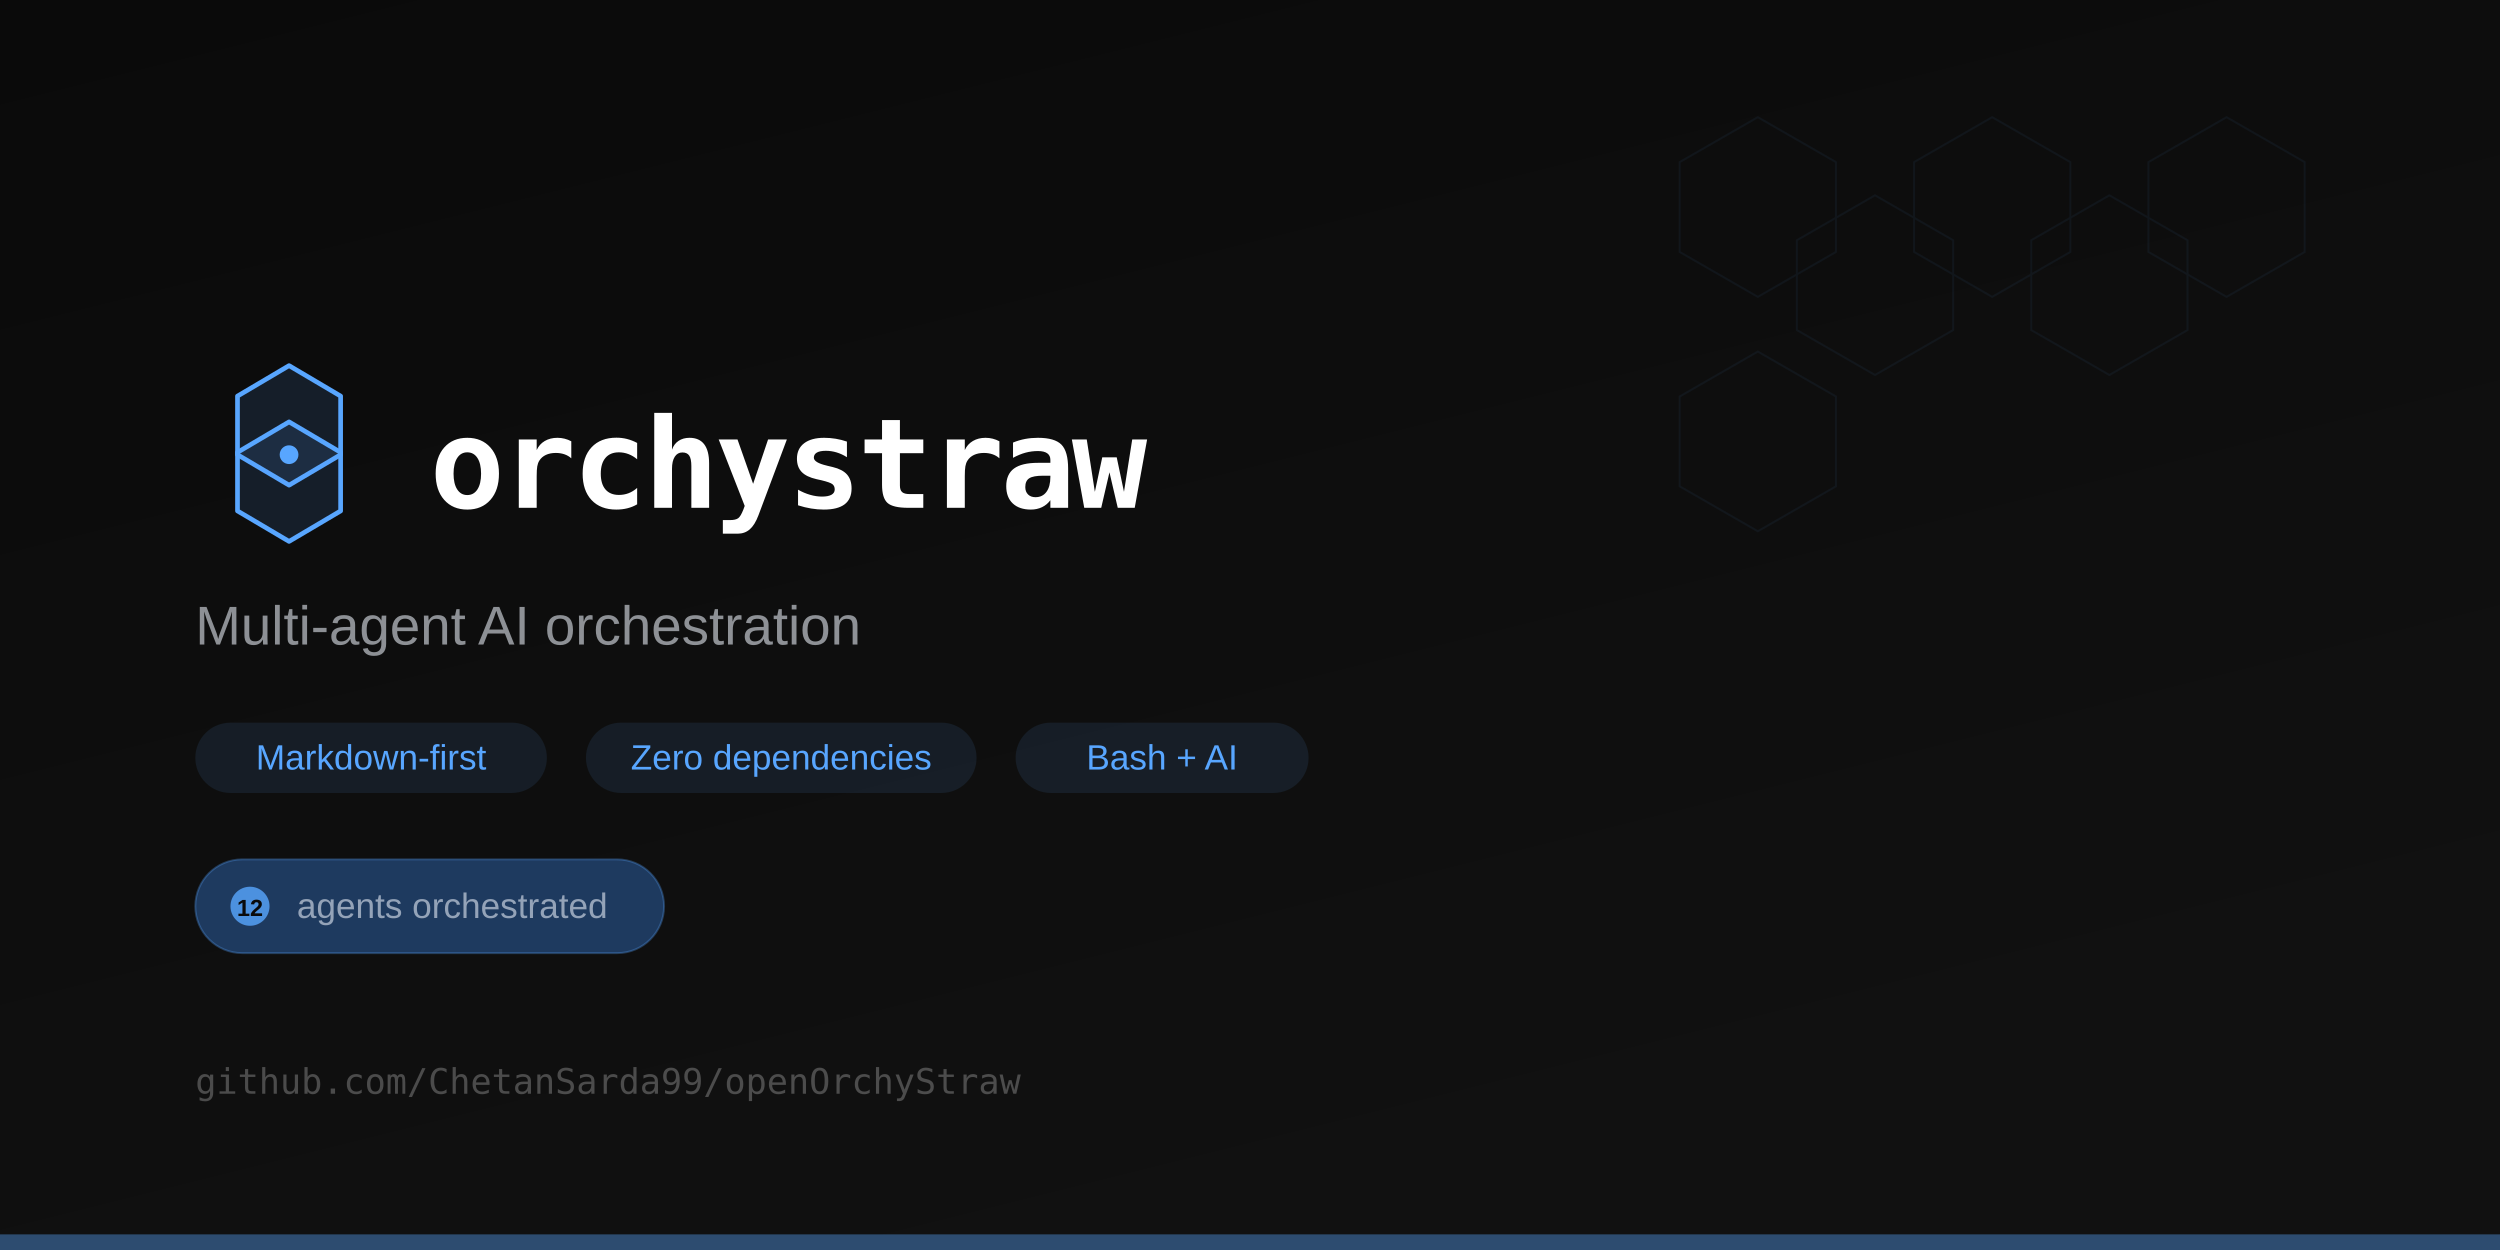
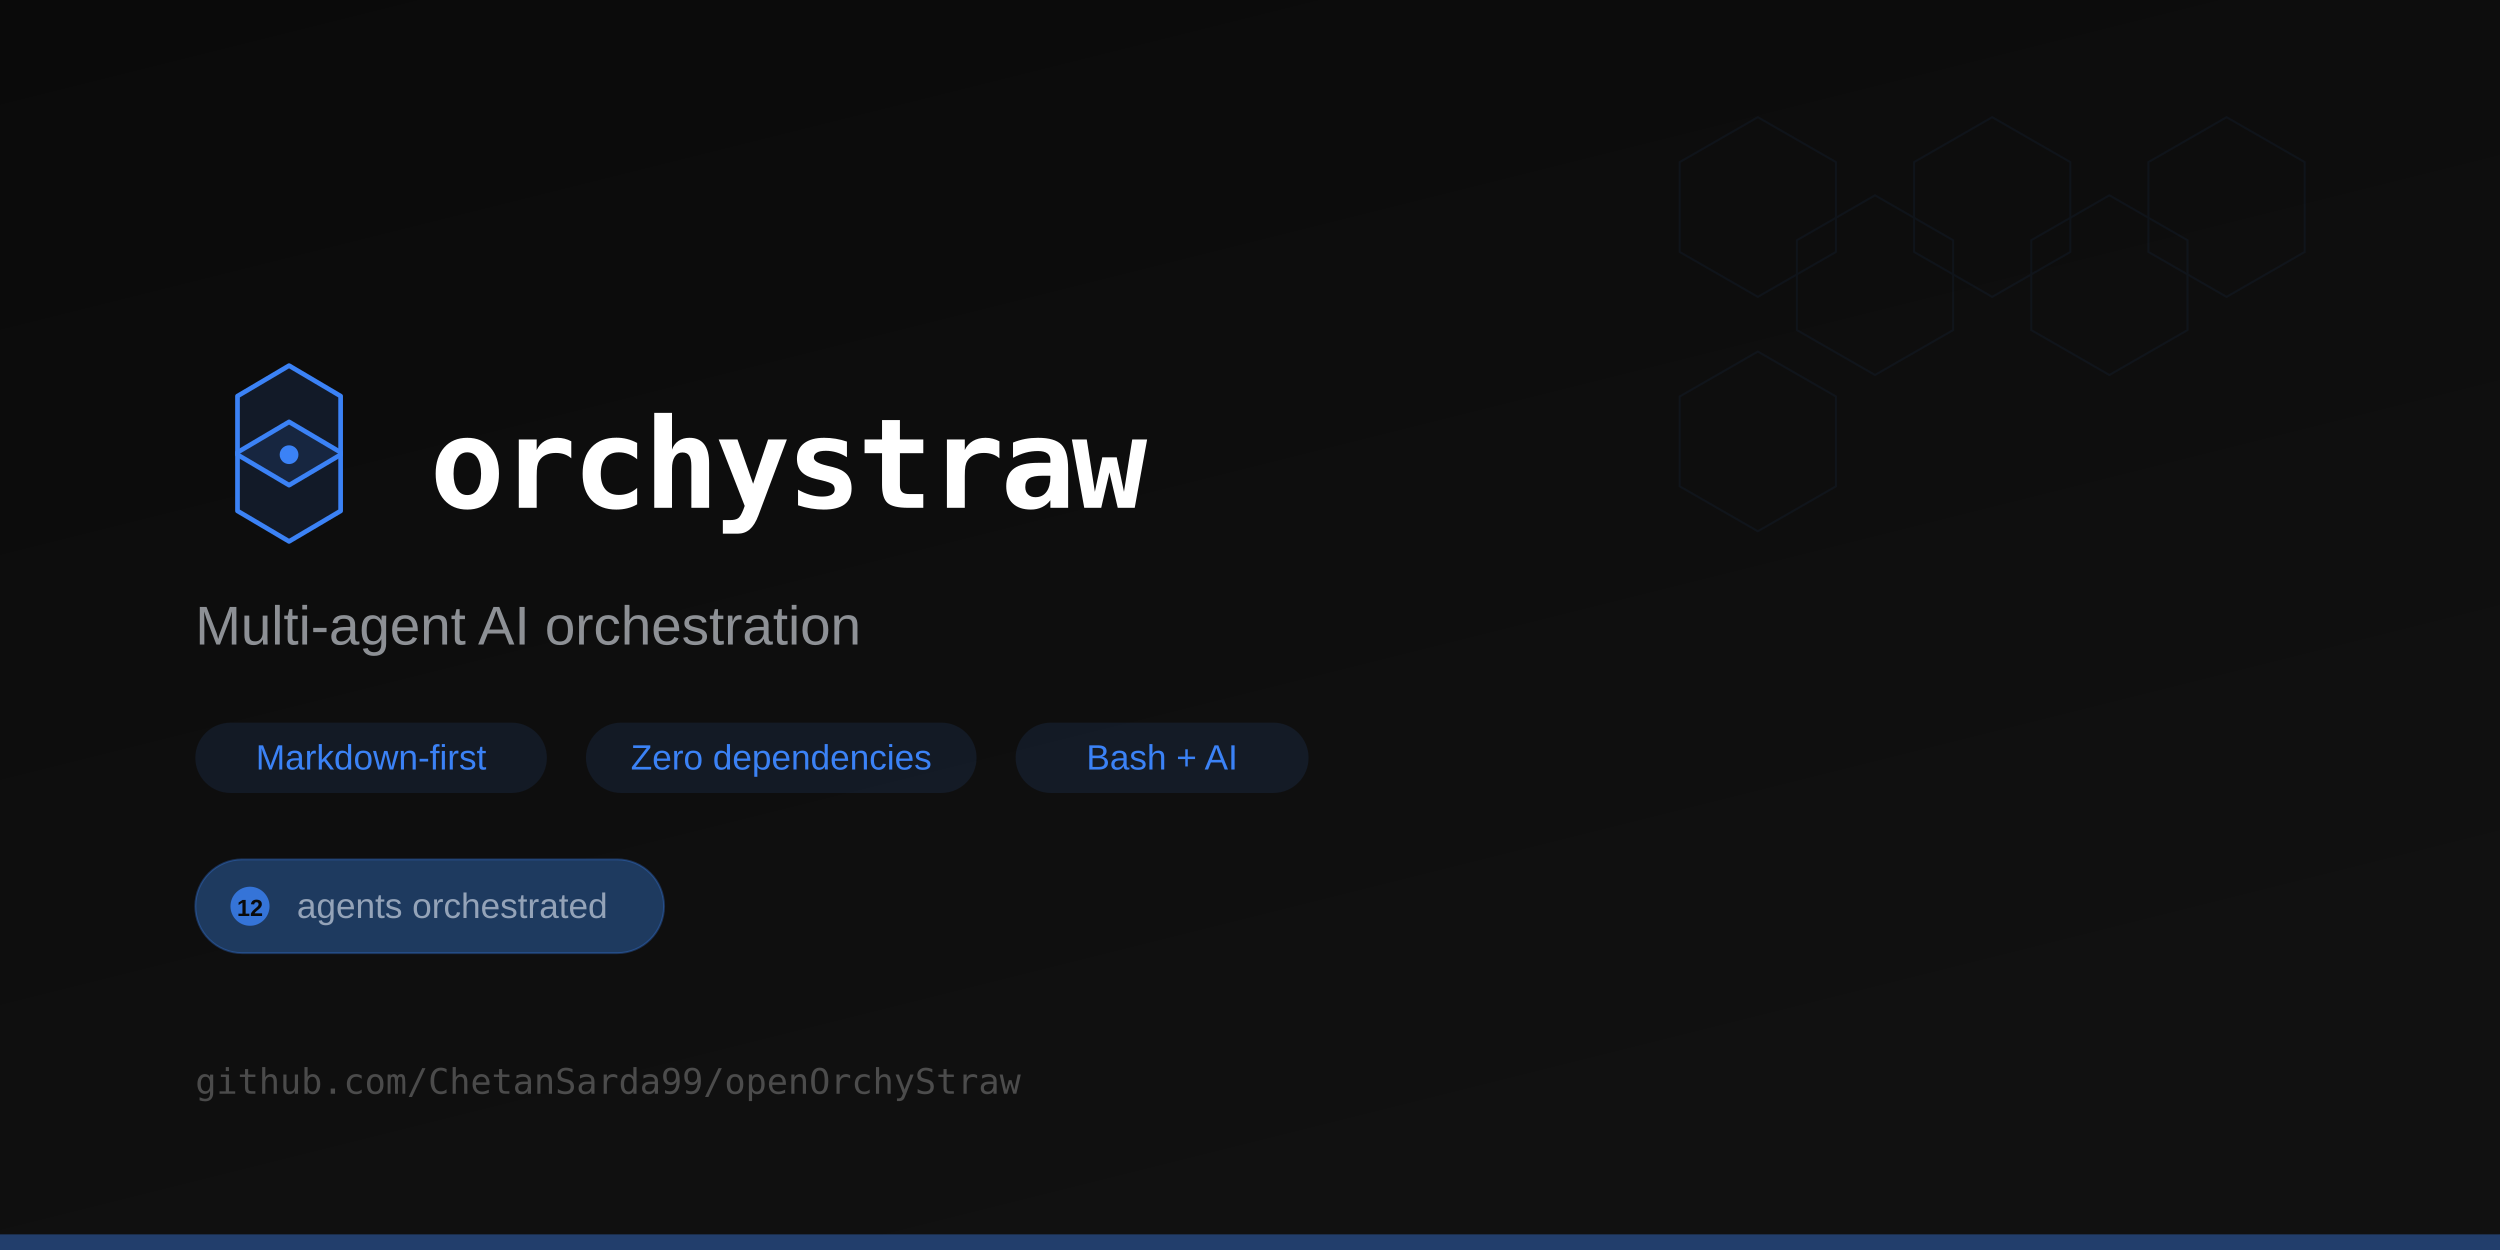
<svg xmlns="http://www.w3.org/2000/svg" viewBox="0 0 1280 640" width="1280" height="640">
  <defs>
    <linearGradient id="bg" x1="0" y1="0" x2="0.5" y2="1">
      <stop offset="0%" stop-color="#0a0a0a" />
      <stop offset="100%" stop-color="#111111" />
    </linearGradient>
  </defs>
  <rect width="1280" height="640" fill="url(#bg)" />
-   <g stroke="#58a6ff" stroke-width="1" fill="none" opacity="0.06">
+   <g stroke="#3b82f6" stroke-width="1" fill="none" opacity="0.06">
    <polygon points="900,60 940,83 940,129 900,152 860,129 860,83" />
    <polygon points="960,100 1000,123 1000,169 960,192 920,169 920,123" />
    <polygon points="1020,60 1060,83 1060,129 1020,152 980,129 980,83" />
    <polygon points="1080,100 1120,123 1120,169 1080,192 1040,169 1040,123" />
    <polygon points="900,180 940,203 940,249 900,272 860,249 860,203" />
    <polygon points="1140,60 1180,83 1180,129 1140,152 1100,129 1100,83" />
  </g>
  <g transform="translate(100, 180) scale(1.2)">
-     <polygon points="40,6 62,19 62,44 40,57 18,44 18,19" fill="#58a6ff" fill-opacity="0.12" stroke="#58a6ff" stroke-width="2" stroke-linejoin="round" />
-     <polygon points="40,30 62,43 62,68 40,81 18,68 18,43" fill="#58a6ff" fill-opacity="0.12" stroke="#58a6ff" stroke-width="2" stroke-linejoin="round" />
-     <circle cx="40" cy="44" r="4" fill="#58a6ff" />
+     <polygon points="40,6 62,19 62,44 40,57 18,44 18,19" fill="#3b82f6" fill-opacity="0.12" stroke="#3b82f6" stroke-width="2" stroke-linejoin="round" />
+     <polygon points="40,30 62,43 62,68 40,81 18,68 18,43" fill="#3b82f6" fill-opacity="0.12" stroke="#3b82f6" stroke-width="2" stroke-linejoin="round" />
+     <circle cx="40" cy="44" r="4" fill="#3b82f6" />
  </g>
  <text x="220" y="260" font-family="'JetBrains Mono', 'SF Mono', monospace" font-size="64" font-weight="700" fill="#ffffff" letter-spacing="-2">orchystraw</text>
  <text x="100" y="330" font-family="'Helvetica Neue', Arial, sans-serif" font-size="28" fill="#e2e8f0" opacity="0.6">Multi-agent AI orchestration</text>
  <g font-family="'Helvetica Neue', Arial, sans-serif" font-size="18">
-     <rect x="100" y="370" width="180" height="36" rx="18" fill="#58a6ff" opacity="0.1" />
-     <text x="190" y="394" text-anchor="middle" fill="#58a6ff">Markdown-first</text>
-     <rect x="300" y="370" width="200" height="36" rx="18" fill="#58a6ff" opacity="0.1" />
-     <text x="400" y="394" text-anchor="middle" fill="#58a6ff">Zero dependencies</text>
-     <rect x="520" y="370" width="150" height="36" rx="18" fill="#58a6ff" opacity="0.1" />
-     <text x="595" y="394" text-anchor="middle" fill="#58a6ff">Bash + AI</text>
+     <rect x="100" y="370" width="180" height="36" rx="18" fill="#3b82f6" opacity="0.1" />
+     <text x="190" y="394" text-anchor="middle" fill="#3b82f6">Markdown-first</text>
+     <rect x="300" y="370" width="200" height="36" rx="18" fill="#3b82f6" opacity="0.1" />
+     <text x="400" y="394" text-anchor="middle" fill="#3b82f6">Zero dependencies</text>
+     <rect x="520" y="370" width="150" height="36" rx="18" fill="#3b82f6" opacity="0.1" />
+     <text x="595" y="394" text-anchor="middle" fill="#3b82f6">Bash + AI</text>
  </g>
  <g transform="translate(100, 440)">
-     <rect width="240" height="48" rx="24" fill="#1e3a5f" stroke="#58a6ff" stroke-width="1" stroke-opacity="0.3" />
-     <circle cx="28" cy="24" r="10" fill="#58a6ff" opacity="0.8" />
+     <rect width="240" height="48" rx="24" fill="#1e3a5f" stroke="#3b82f6" stroke-width="1" stroke-opacity="0.3" />
+     <circle cx="28" cy="24" r="10" fill="#3b82f6" opacity="0.8" />
    <text x="28" y="29" text-anchor="middle" font-family="'Helvetica Neue', Arial, sans-serif" font-size="12" font-weight="700" fill="#0a0a0a">12</text>
    <text x="52" y="30" font-family="'Helvetica Neue', Arial, sans-serif" font-size="18" fill="#94a3b8">agents orchestrated</text>
  </g>
  <text x="100" y="560" font-family="'JetBrains Mono', 'SF Mono', monospace" font-size="18" fill="#ffffff" opacity="0.25">github.com/ChetanSarda99/openOrchyStraw</text>
-   <rect x="0" y="632" width="1280" height="8" fill="#58a6ff" opacity="0.4" />
+   <rect x="0" y="632" width="1280" height="8" fill="#3b82f6" opacity="0.4" />
</svg>
